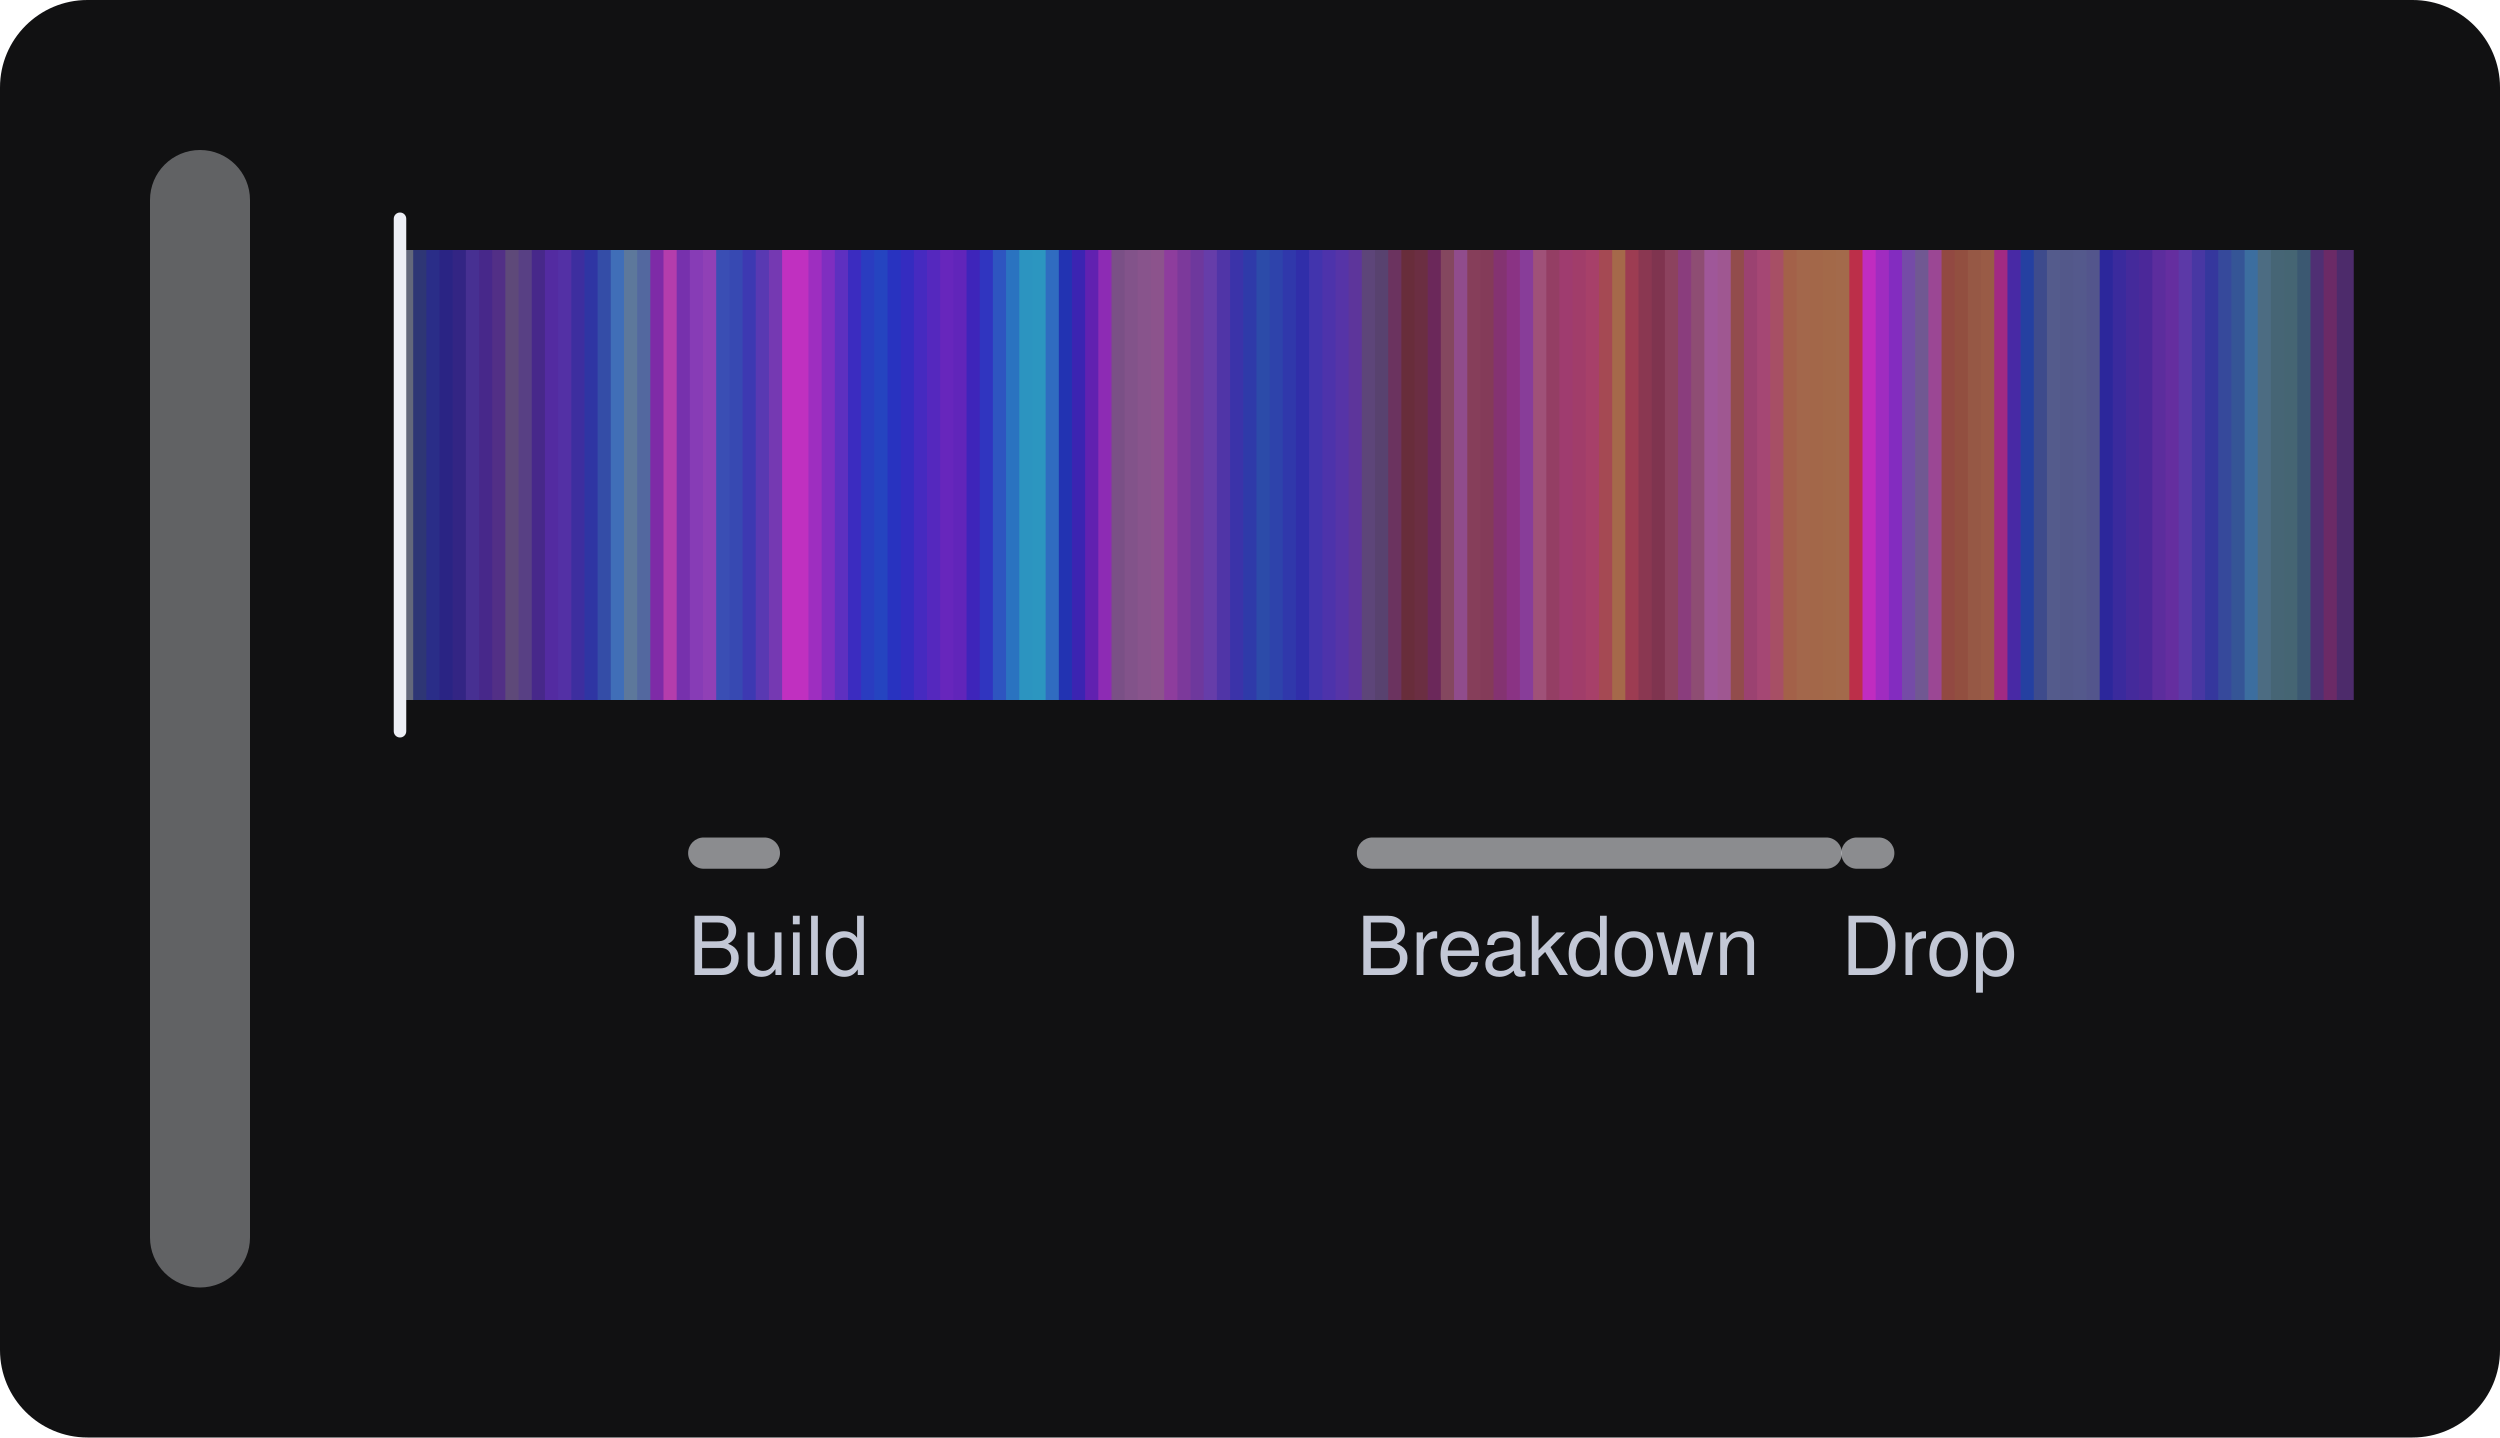
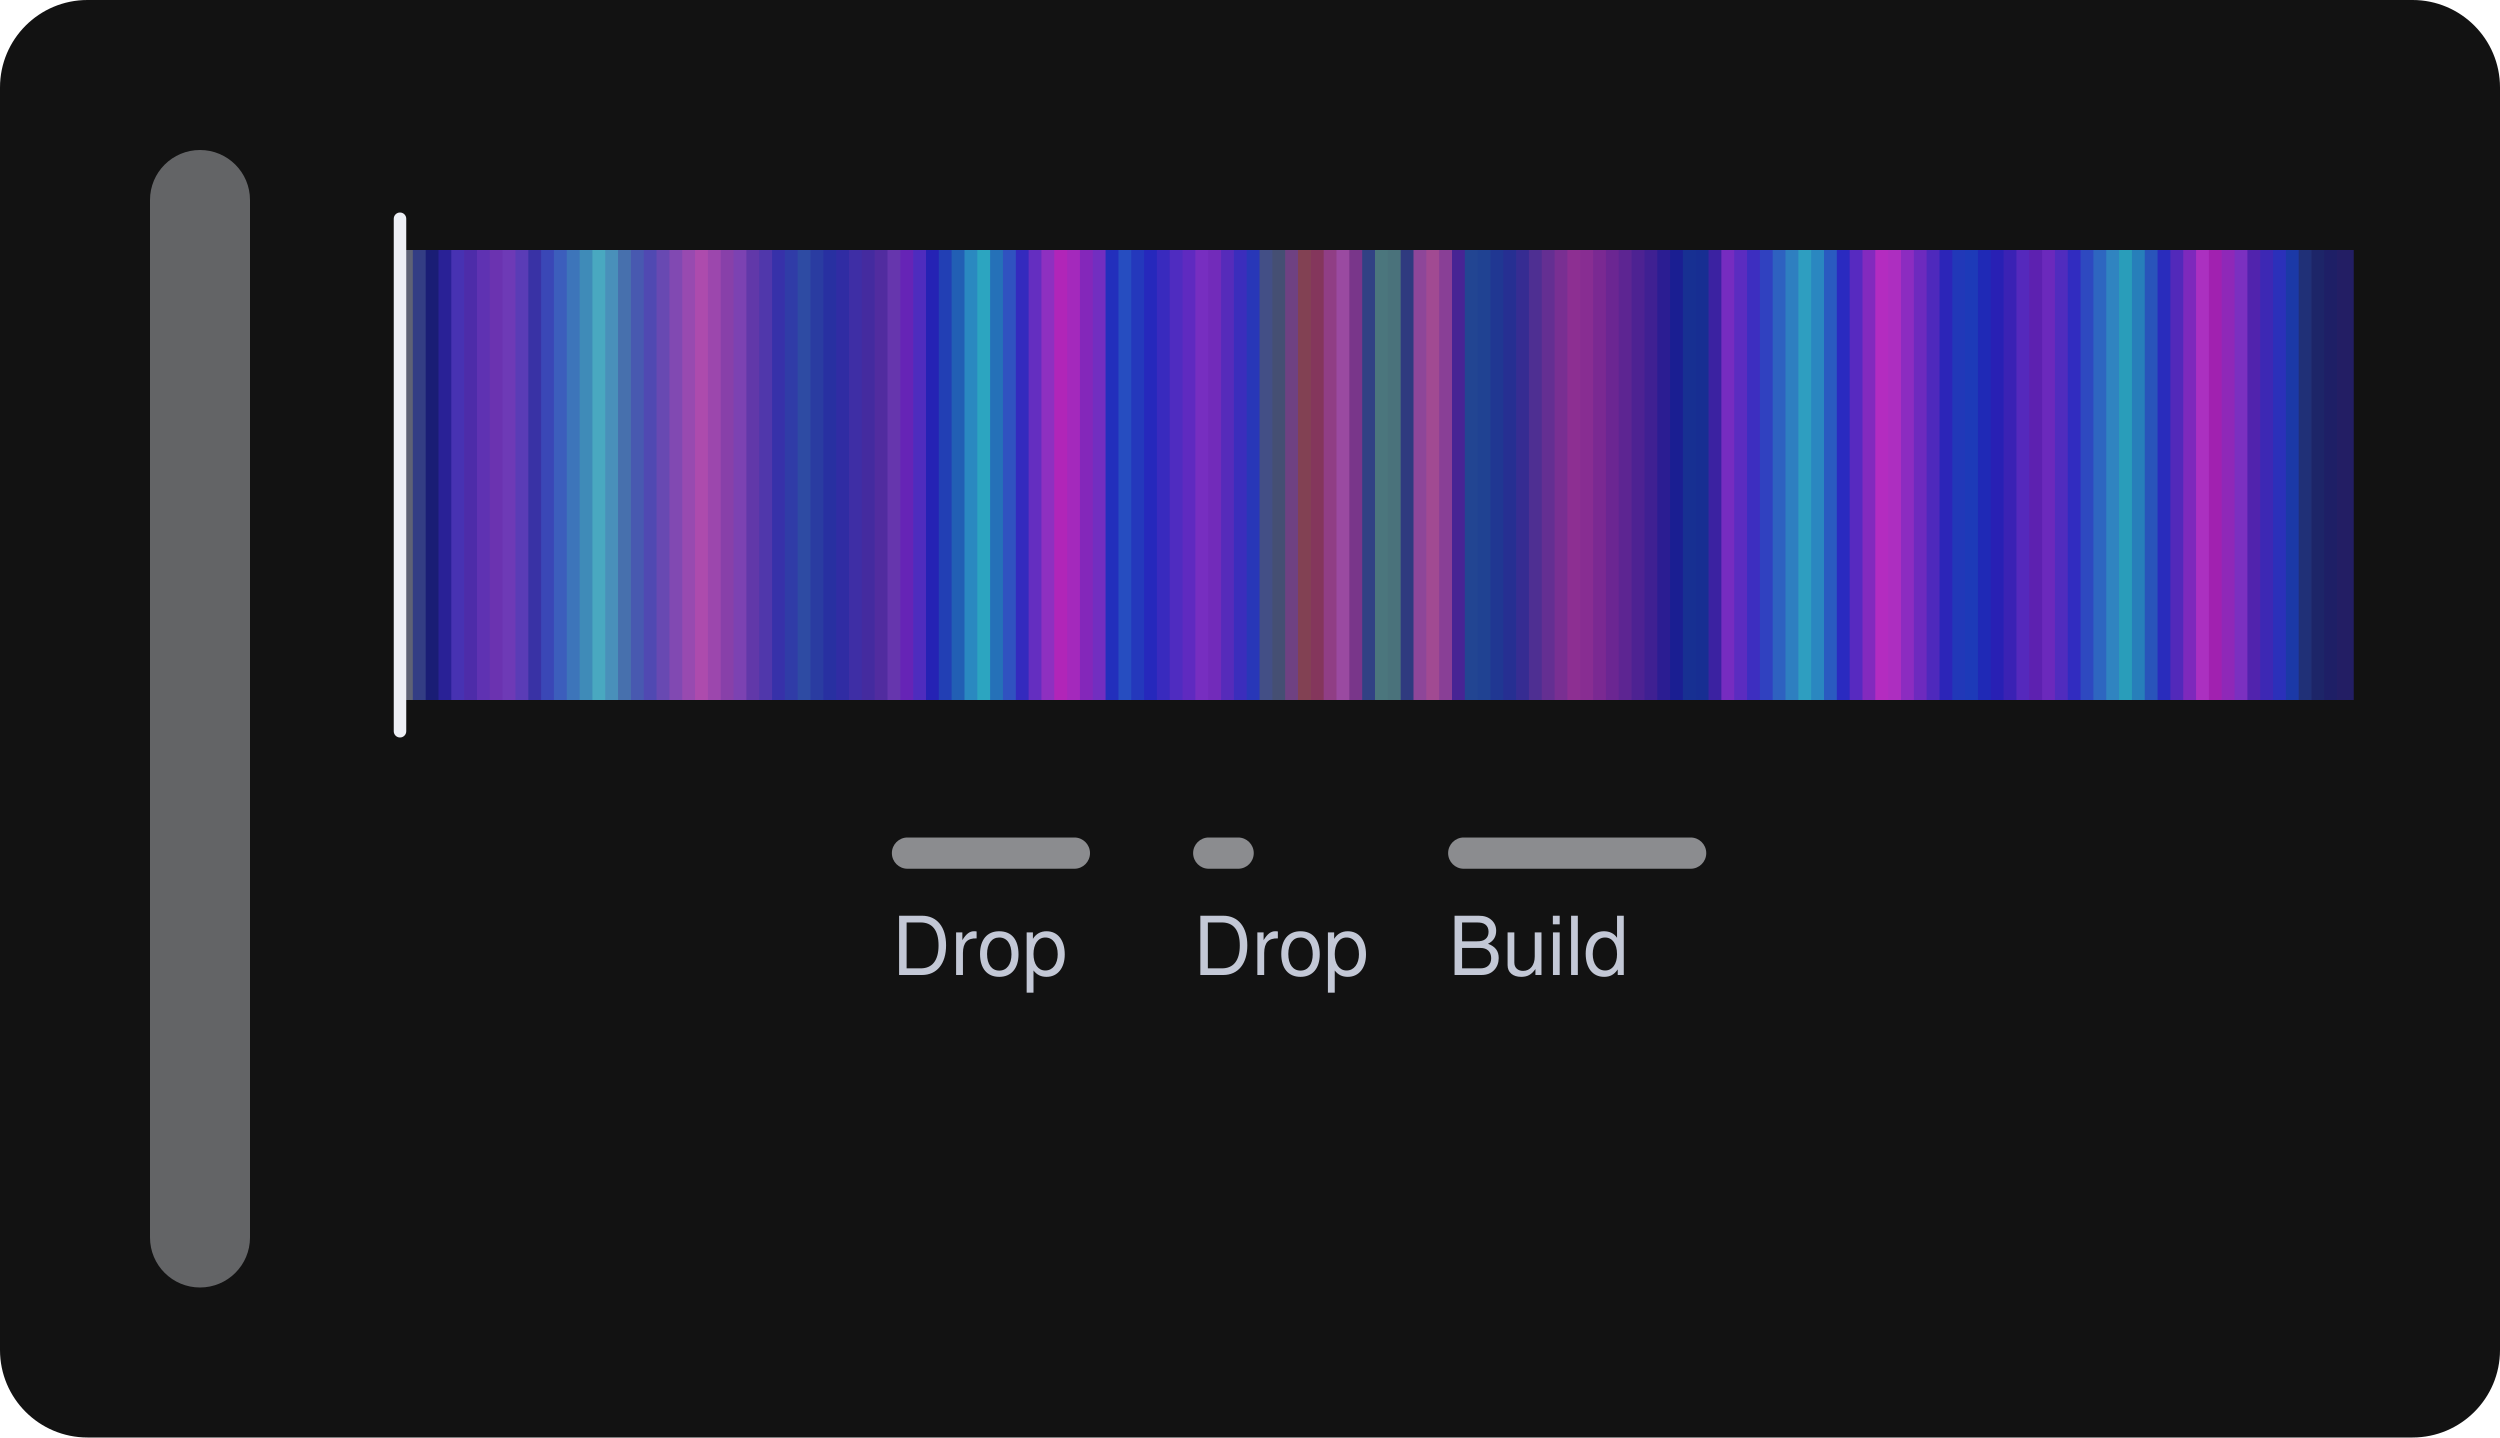
<svg xmlns="http://www.w3.org/2000/svg" width="400" height="230" viewBox="0 0 400 230">
-   <style>@keyframes tube{0.00%{fill:#616264}0.67%{fill:#535c8a}1.34%{fill:#1b206f}2.02%{fill:#232282}2.69%{fill:#2c2382}3.36%{fill:#443092}4.03%{fill:#472b8e}4.70%{fill:#4d298a}5.38%{fill:#584177}6.05%{fill:#624b7d}6.72%{fill:#482788}7.39%{fill:#4a2a90}8.06%{fill:#5f30ab}8.74%{fill:#452c9f}9.41%{fill:#342ea3}10.08%{fill:#3140a3}10.75%{fill:#3356a9}11.42%{fill:#57759f}12.10%{fill:#5a7696}12.77%{fill:#4e37a7}13.44%{fill:#a532b4}14.11%{fill:#7e34a9}14.78%{fill:#6b38b4}15.46%{fill:#9a3eb6}16.13%{fill:#513bb4}16.80%{fill:#3851b4}17.47%{fill:#373fb2}18.15%{fill:#4b39b2}18.82%{fill:#6739b2}19.49%{fill:#8638b4}20.16%{fill:#c02ec0}20.83%{fill:#af2ec0}21.51%{fill:#902ec0}22.18%{fill:#6d2ec0}22.85%{fill:#4e2ec0}23.52%{fill:#2e2ec0}24.19%{fill:#2648c0}24.87%{fill:#283dc0}25.54%{fill:#2a2dc0}26.21%{fill:#3d2cc0}26.88%{fill:#4d28be}27.55%{fill:#5f28be}28.23%{fill:#6d23b8}28.90%{fill:#5328be}29.57%{fill:#3127ba}30.24%{fill:#3046c0}30.91%{fill:#2c63c0}31.59%{fill:#2e86c0}32.26%{fill:#2ea5c0}32.93%{fill:#2e81c0}33.60%{fill:#2951bc}34.27%{fill:#2624b4}34.95%{fill:#5124b4}35.62%{fill:#7822b2}36.29%{fill:#85449b}36.96%{fill:#80538a}37.63%{fill:#85548c}38.31%{fill:#8a548c}38.98%{fill:#9f47a5}39.65%{fill:#863c9d}40.32%{fill:#7a3ca1}40.99%{fill:#6c3ca3}41.67%{fill:#5d3cab}42.34%{fill:#4938ad}43.01%{fill:#3131a9}43.68%{fill:#2e42a9}44.35%{fill:#2e49ab}45.03%{fill:#2e3ca9}45.70%{fill:#2d2fa7}46.37%{fill:#3a32ab}47.04%{fill:#4531a9}47.72%{fill:#5233a9}48.39%{fill:#5c36a3}49.06%{fill:#5d3592}49.73%{fill:#594471}50.40%{fill:#603a71}51.08%{fill:#6b3344}51.75%{fill:#6b2e43}52.42%{fill:#6b2e41}53.09%{fill:#71336b}53.76%{fill:#8e4180}54.44%{fill:#8c4c69}55.11%{fill:#823a57}55.78%{fill:#863b5b}56.45%{fill:#823078}57.12%{fill:#813b94}57.80%{fill:#9b4a99}58.47%{fill:#994952}59.14%{fill:#963c68}59.81%{fill:#9f3b6b}60.48%{fill:#a33c67}61.16%{fill:#a53f66}61.83%{fill:#a7684b}62.50%{fill:#a55f45}63.17%{fill:#8e3652}63.84%{fill:#84354f}64.52%{fill:#843a54}65.19%{fill:#8a3d63}65.86%{fill:#883c7c}66.53%{fill:#9b5484}67.20%{fill:#9f5aa1}67.88%{fill:#965064}68.55%{fill:#88394d}69.22%{fill:#a34875}69.89%{fill:#a74672}70.56%{fill:#a9624c}71.24%{fill:#a36349}71.91%{fill:#a1664a}72.58%{fill:#a16647}73.25%{fill:#a56b4c}73.92%{fill:#a5674a}74.60%{fill:#c02a91}75.27%{fill:#b12ac0}75.94%{fill:#912ac0}76.61%{fill:#752ec0}77.28%{fill:#715892}77.96%{fill:#7a4f99}78.63%{fill:#9b476a}79.30%{fill:#924f40}79.97%{fill:#995846}80.65%{fill:#9b5c47}81.32%{fill:#a5304b}81.99%{fill:#892da7}82.66%{fill:#2742a3}83.33%{fill:#273ba1}84.01%{fill:#545c8c}84.68%{fill:#53598a}85.35%{fill:#53578a}86.02%{fill:#53568a}86.69%{fill:#40409f}87.37%{fill:#3c30a5}88.04%{fill:#402b9f}88.71%{fill:#4c2c9d}89.38%{fill:#572f9d}90.05%{fill:#602f99}90.73%{fill:#582e99}91.40%{fill:#5238a5}92.07%{fill:#3c359d}92.74%{fill:#37419d}93.41%{fill:#2e4790}94.09%{fill:#325a92}94.76%{fill:#3c739b}95.43%{fill:#496779}96.10%{fill:#456473}96.77%{fill:#446471}97.45%{fill:#2d3171}98.12%{fill:#6b2b6f}98.79%{fill:#6b2b67}99.46%{fill:#2e2b68}}@keyframes wall{0.00%{fill:#111112}0.67%{fill:#111218}1.34%{fill:#090a13}2.02%{fill:#0b0b16}2.69%{fill:#0c0b16}3.36%{fill:#100d19}4.03%{fill:#100c18}4.70%{fill:#100c18}5.38%{fill:#110e15}6.05%{fill:#120f16}6.72%{fill:#0f0c17}7.39%{fill:#100c19}8.06%{fill:#140e1d}8.74%{fill:#100d1b}9.41%{fill:#0e0e1b}10.08%{fill:#0e101b}10.75%{fill:#0f131c}11.42%{fill:#12161b}12.10%{fill:#12161a}12.77%{fill:#120f1c}13.44%{fill:#1c0f1e}14.11%{fill:#170f1c}14.78%{fill:#16101e}15.46%{fill:#1b101e}16.13%{fill:#13101e}16.80%{fill:#10121e}17.47%{fill:#0f101e}18.15%{fill:#12101e}18.82%{fill:#15101e}19.49%{fill:#19101e}20.16%{fill:#200f20}20.83%{fill:#1e0f20}21.51%{fill:#1a0f20}22.18%{fill:#160f20}22.85%{fill:#130f20}23.52%{fill:#0f0f20}24.19%{fill:#0e1220}24.87%{fill:#0e1120}25.54%{fill:#0f0f20}26.21%{fill:#110f20}26.88%{fill:#130e20}27.55%{fill:#150e20}28.23%{fill:#160d1f}28.90%{fill:#130e20}29.57%{fill:#0f0e1f}30.24%{fill:#0f1220}30.91%{fill:#0f1520}31.59%{fill:#0f1920}32.26%{fill:#0f1d20}32.93%{fill:#0f1920}33.60%{fill:#0e131f}34.27%{fill:#0e0d1e}34.95%{fill:#130d1e}35.62%{fill:#170d1e}36.29%{fill:#18101a}36.96%{fill:#161118}37.63%{fill:#171118}38.31%{fill:#181118}38.98%{fill:#1b111c}39.65%{fill:#180f1a}40.32%{fill:#170f1b}40.99%{fill:#150f1b}41.67%{fill:#14101d}42.34%{fill:#110f1d}43.01%{fill:#0e0e1c}43.68%{fill:#0e101c}44.35%{fill:#0e111d}45.03%{fill:#0e101c}45.70%{fill:#0e0e1c}46.37%{fill:#0f0e1d}47.04%{fill:#110e1c}47.72%{fill:#120f1c}48.39%{fill:#130f1b}49.06%{fill:#130e19}49.73%{fill:#110e14}50.40%{fill:#120d14}51.08%{fill:#130c0e}51.75%{fill:#130b0e}52.42%{fill:#130b0d}53.09%{fill:#140c13}53.76%{fill:#180f16}54.44%{fill:#181014}55.11%{fill:#160e11}55.78%{fill:#170e12}56.45%{fill:#160c15}57.12%{fill:#170f19}57.80%{fill:#1a111a}58.47%{fill:#1a1012}59.14%{fill:#1a0f14}59.81%{fill:#1b0f15}60.48%{fill:#1b0f14}61.16%{fill:#1c1014}61.83%{fill:#1c1511}62.50%{fill:#1c1411}63.17%{fill:#180e11}63.84%{fill:#170d10}64.52%{fill:#170e11}65.19%{fill:#180e13}65.86%{fill:#170e16}66.53%{fill:#1a1217}67.20%{fill:#1b131b}67.88%{fill:#1a1113}68.55%{fill:#170e10}69.22%{fill:#1b1116}69.89%{fill:#1c1116}70.56%{fill:#1c1412}71.24%{fill:#1b1411}71.91%{fill:#1b1411}72.58%{fill:#1b1411}73.25%{fill:#1c1511}73.92%{fill:#1c1511}74.60%{fill:#200f1b}75.27%{fill:#1e0f20}75.94%{fill:#1b0f20}76.61%{fill:#170f20}77.28%{fill:#151219}77.96%{fill:#16111a}78.63%{fill:#1a1014}79.30%{fill:#19110f}79.97%{fill:#1a1210}80.65%{fill:#1a1310}81.32%{fill:#1c0e11}81.99%{fill:#190e1c}82.66%{fill:#0d101b}83.33%{fill:#0d0f1b}84.01%{fill:#111218}84.68%{fill:#111218}85.35%{fill:#111118}86.02%{fill:#111118}86.69%{fill:#10101b}87.37%{fill:#0f0e1c}88.04%{fill:#100d1b}88.71%{fill:#110d1a}89.38%{fill:#120e1a}90.05%{fill:#130d1a}90.73%{fill:#120d1a}91.40%{fill:#120f1c}92.07%{fill:#0f0e1a}92.74%{fill:#0e101a}93.41%{fill:#0d1019}94.09%{fill:#0d1219}94.76%{fill:#0f161a}95.43%{fill:#0f1315}96.10%{fill:#0e1214}96.77%{fill:#0e1214}97.45%{fill:#0b0c14}98.12%{fill:#130b13}98.79%{fill:#130b12}99.46%{fill:#0b0b12}}@keyframes head{from{transform:translateX(0)}to{transform:translateX(312px)}}.t{animation:tube 40.0s linear infinite}.w{animation:wall 40.0s linear infinite}.h{animation:head 40.0s linear infinite}text{font:500 13px -apple-system,BlinkMacSystemFont,'Segoe UI',Helvetica,Arial,sans-serif;fill:#c3c8d6}@media (prefers-reduced-motion:reduce){.t,.w,.h{animation:none}.t{fill:#843b59}.w{fill:#170e11}.h{transform:translateX(173.0px)}}</style>
-   <rect class="w" width="400" height="230" rx="14" fill="#111112" />
-   <rect class="t" x="24" y="24" width="16" height="182" rx="8.0" fill="#616264" />
+   <style>@keyframes tube{0.00%{fill:#636466}0.66%{fill:#4a527b}1.31%{fill:#1d2484}1.97%{fill:#1d1b7b}2.62%{fill:#33259f}3.28%{fill:#4c30b2}3.93%{fill:#5e37b8}4.59%{fill:#5c2ba5}5.24%{fill:#7738b6}5.90%{fill:#653cb6}6.55%{fill:#4c38b0}7.21%{fill:#3233a5}7.86%{fill:#3c53ba}8.52%{fill:#4170c0}9.17%{fill:#3a7bb4}9.83%{fill:#469cbe}10.48%{fill:#469ebc}11.14%{fill:#4178ab}11.80%{fill:#4562a9}12.45%{fill:#484db0}13.11%{fill:#5c49b2}13.76%{fill:#7449b2}14.42%{fill:#8745ab}15.07%{fill:#a44bb0}15.73%{fill:#a348ab}16.38%{fill:#9545ad}17.04%{fill:#8443b0}17.69%{fill:#7341b0}18.35%{fill:#5838a9}19.00%{fill:#4232a7}19.66%{fill:#3236ab}20.31%{fill:#2e44a5}20.97%{fill:#2c44a3}21.63%{fill:#28349f}22.28%{fill:#282a9f}22.94%{fill:#3a2fa9}23.59%{fill:#3e2b9f}24.25%{fill:#4a2b9f}24.90%{fill:#562c9f}25.56%{fill:#722ec0}26.21%{fill:#5522b4}26.87%{fill:#3b27ba}27.52%{fill:#2733ba}28.18%{fill:#234fb6}28.83%{fill:#2773ba}29.49%{fill:#2794bc}30.14%{fill:#2c8fc0}30.80%{fill:#2c63c0}31.45%{fill:#2c39c0}32.11%{fill:#4e2ec0}32.77%{fill:#772ec0}33.42%{fill:#a32ec0}34.08%{fill:#ac24b6}34.73%{fill:#9127b8}35.39%{fill:#7d30c0}36.04%{fill:#692ec0}36.70%{fill:#254bc0}37.35%{fill:#2443be}38.01%{fill:#2630bc}38.66%{fill:#3028c0}39.32%{fill:#432abe}39.97%{fill:#582ec0}40.63%{fill:#6126c0}41.28%{fill:#772ec0}41.94%{fill:#642bba}42.60%{fill:#4125b2}43.25%{fill:#2d2dbc}43.91%{fill:#30409f}44.56%{fill:#465075}45.22%{fill:#4e407f}45.87%{fill:#753768}46.53%{fill:#863f3e}47.18%{fill:#883881}47.84%{fill:#a14c94}48.49%{fill:#944299}49.15%{fill:#4c3186}49.80%{fill:#3a6a8e}50.46%{fill:#4b727d}51.11%{fill:#42697f}51.77%{fill:#513384}52.42%{fill:#a34d93}53.08%{fill:#91469f}53.74%{fill:#833992}54.39%{fill:#223492}55.05%{fill:#224792}55.70%{fill:#203d92}56.36%{fill:#203192}57.01%{fill:#292992}57.67%{fill:#422d92}58.32%{fill:#582f92}58.98%{fill:#6e2f92}59.63%{fill:#832f92}60.29%{fill:#8f2f92}60.94%{fill:#812a92}61.60%{fill:#722792}62.25%{fill:#652592}62.91%{fill:#552392}63.56%{fill:#472292}64.22%{fill:#341f92}64.88%{fill:#201c92}65.53%{fill:#192792}66.19%{fill:#163392}66.84%{fill:#172892}67.50%{fill:#7227bc}68.15%{fill:#6d2ec0}68.81%{fill:#4c2cc0}69.46%{fill:#3032c0}70.12%{fill:#3052c0}70.77%{fill:#2e70c0}71.43%{fill:#2e90c0}72.08%{fill:#2a9cbe}72.74%{fill:#2a6ec0}73.39%{fill:#2a43c0}74.05%{fill:#412ac0}74.71%{fill:#6e2ac0}75.36%{fill:#9928be}76.02%{fill:#bb2cc0}76.67%{fill:#9c2ec0}77.33%{fill:#7e2cc0}77.98%{fill:#5e2abe}78.64%{fill:#3d27ba}79.29%{fill:#282fbe}79.95%{fill:#1b41b4}80.60%{fill:#1f34b8}81.26%{fill:#2323ba}81.91%{fill:#3220b4}82.57%{fill:#4b29ba}83.22%{fill:#5724b6}83.88%{fill:#6a27b8}84.53%{fill:#5f2cbe}85.19%{fill:#422ec0}85.85%{fill:#2c36c0}86.50%{fill:#2e58c0}87.16%{fill:#3076c0}87.81%{fill:#2c92be}88.47%{fill:#2993ba}89.12%{fill:#2769ba}89.78%{fill:#2c44be}90.43%{fill:#3d29bc}91.09%{fill:#6529ba}91.74%{fill:#962cc0}92.40%{fill:#b626b6}93.05%{fill:#9321b0}93.71%{fill:#8930c0}94.36%{fill:#6b2dbc}95.02%{fill:#4926b4}95.67%{fill:#2f28b6}96.33%{fill:#1d30a9}96.99%{fill:#253d8e}97.64%{fill:#1d2968}98.30%{fill:#1e2366}98.95%{fill:#1f1e64}99.61%{fill:#261e68}}@keyframes wall{0.00%{fill:#121212}0.66%{fill:#0f1015}1.31%{fill:#0a0b17}1.97%{fill:#0a0a15}2.62%{fill:#0e0c1b}3.28%{fill:#120f1e}3.93%{fill:#14101f}4.59%{fill:#130d1c}5.24%{fill:#17101e}5.90%{fill:#15101e}6.55%{fill:#120f1d}7.21%{fill:#0e0e1c}7.86%{fill:#10131f}8.52%{fill:#111720}9.17%{fill:#10171e}9.83%{fill:#121c20}10.48%{fill:#121c1f}11.14%{fill:#10171d}11.80%{fill:#11141c}12.45%{fill:#11121d}13.11%{fill:#14111e}13.76%{fill:#17111e}14.42%{fill:#19111d}15.07%{fill:#1c121d}15.73%{fill:#1c111d}16.38%{fill:#1a111d}17.04%{fill:#18111d}17.69%{fill:#16101d}18.35%{fill:#130f1c}19.00%{fill:#100e1c}19.66%{fill:#0e0f1d}20.31%{fill:#0e101c}20.97%{fill:#0d101b}21.63%{fill:#0d0e1b}22.28%{fill:#0d0d1b}22.94%{fill:#0f0e1c}23.59%{fill:#0f0d1b}24.25%{fill:#110d1b}24.90%{fill:#120d1b}25.56%{fill:#170f20}26.21%{fill:#130d1e}26.87%{fill:#100e1f}27.52%{fill:#0e0f1f}28.18%{fill:#0d121e}28.83%{fill:#0e171f}29.49%{fill:#0e1b1f}30.14%{fill:#0f1a20}30.80%{fill:#0f1520}31.45%{fill:#0f1020}32.11%{fill:#130f20}32.77%{fill:#180f20}33.42%{fill:#1d0f20}34.08%{fill:#1d0d1e}34.73%{fill:#1a0e1f}35.39%{fill:#180f20}36.04%{fill:#160f20}36.70%{fill:#0e1220}37.35%{fill:#0e1120}38.01%{fill:#0e0f1f}38.66%{fill:#0f0e20}39.32%{fill:#110e20}39.97%{fill:#140f20}40.63%{fill:#150e20}41.28%{fill:#180f20}41.94%{fill:#150e1f}42.60%{fill:#110d1e}43.25%{fill:#0f0f1f}43.91%{fill:#0e101b}44.56%{fill:#0f1014}45.22%{fill:#100e16}45.87%{fill:#140d13}46.53%{fill:#170e0e}47.18%{fill:#170e16}47.84%{fill:#1b111a}48.49%{fill:#19101a}49.15%{fill:#100d17}49.80%{fill:#0e1418}50.46%{fill:#0f1416}51.11%{fill:#0f1316}51.77%{fill:#100d17}52.42%{fill:#1b111a}53.08%{fill:#19101b}53.74%{fill:#170e19}54.39%{fill:#0b0e19}55.05%{fill:#0b1019}55.70%{fill:#0b0f19}56.36%{fill:#0b0d19}57.01%{fill:#0c0c19}57.67%{fill:#0f0d19}58.32%{fill:#120d19}58.98%{fill:#150d19}59.63%{fill:#170d19}60.29%{fill:#180d19}60.94%{fill:#170c19}61.60%{fill:#150c19}62.25%{fill:#130c19}62.91%{fill:#120c19}63.56%{fill:#100b19}64.22%{fill:#0e0b19}64.88%{fill:#0b0b19}65.53%{fill:#0a0c19}66.19%{fill:#0a0e19}66.84%{fill:#0a0c19}67.50%{fill:#170e1f}68.15%{fill:#160f20}68.81%{fill:#130f20}69.46%{fill:#0f1020}70.12%{fill:#0f1320}70.77%{fill:#0f1720}71.43%{fill:#0f1a20}72.08%{fill:#0e1c20}72.74%{fill:#0f1620}73.39%{fill:#0f1220}74.05%{fill:#110f20}74.71%{fill:#160f20}75.36%{fill:#1b0e20}76.02%{fill:#200f20}76.67%{fill:#1c0f20}77.33%{fill:#180f20}77.98%{fill:#150e20}78.64%{fill:#110e1f}79.29%{fill:#0e0f20}79.95%{fill:#0c111e}80.60%{fill:#0d0f1f}81.26%{fill:#0d0d1f}81.91%{fill:#0f0d1e}82.57%{fill:#120e1f}83.22%{fill:#130d1e}83.88%{fill:#160e1f}84.53%{fill:#150f20}85.19%{fill:#110f20}85.85%{fill:#0f1020}86.50%{fill:#0f1420}87.16%{fill:#0f1720}87.81%{fill:#0f1b20}88.47%{fill:#0e1b1f}89.12%{fill:#0e161f}89.78%{fill:#0f1220}90.43%{fill:#110e1f}91.09%{fill:#150e1f}91.74%{fill:#1b0f20}92.40%{fill:#1e0e1e}93.05%{fill:#1a0d1d}93.71%{fill:#1a0f20}94.36%{fill:#160f1f}95.02%{fill:#120d1e}95.67%{fill:#0f0e1e}96.33%{fill:#0c0e1c}96.99%{fill:#0c0f18}97.64%{fill:#090a12}98.30%{fill:#090a12}98.95%{fill:#090912}99.61%{fill:#0a0912}}@keyframes head{from{transform:translateX(0)}to{transform:translateX(312px)}}.t{animation:tube 40.0s linear infinite}.w{animation:wall 40.0s linear infinite}.h{animation:head 40.0s linear infinite}text{font:500 13px -apple-system,BlinkMacSystemFont,'Segoe UI',Helvetica,Arial,sans-serif;fill:#c3c8d6}@media (prefers-reduced-motion:reduce){.t,.w,.h{animation:none}.t{fill:#4c3186}.w{fill:#100d17}.h{transform:translateX(153.3px)}}</style>
+   <rect class="w" width="400" height="230" rx="14" fill="#121212" />
+   <rect class="t" x="24" y="24" width="16" height="182" rx="8.0" fill="#636466" />
  <g>
-     <rect x="64.00" y="40" width="2.71" height="72" fill="#63687b" />
-     <rect x="66.11" y="40" width="2.71" height="72" fill="#2e3675" />
-     <rect x="68.22" y="40" width="2.71" height="72" fill="#2a2d88" />
-     <rect x="70.32" y="40" width="2.71" height="72" fill="#2a2484" />
-     <rect x="72.43" y="40" width="2.71" height="72" fill="#332584" />
-     <rect x="74.54" y="40" width="2.71" height="72" fill="#473092" />
-     <rect x="76.65" y="40" width="2.71" height="72" fill="#47288a" />
-     <rect x="78.76" y="40" width="2.71" height="72" fill="#522f86" />
-     <rect x="80.86" y="40" width="2.71" height="72" fill="#5e4979" />
-     <rect x="82.97" y="40" width="2.71" height="72" fill="#584084" />
-     <rect x="85.08" y="40" width="2.71" height="72" fill="#47288a" />
-     <rect x="87.19" y="40" width="2.71" height="72" fill="#532ba1" />
-     <rect x="89.30" y="40" width="2.71" height="72" fill="#5330a5" />
-     <rect x="91.41" y="40" width="2.71" height="72" fill="#3d2e9f" />
-     <rect x="93.51" y="40" width="2.71" height="72" fill="#2f35a3" />
-     <rect x="95.62" y="40" width="2.71" height="72" fill="#344da7" />
-     <rect x="97.73" y="40" width="2.71" height="72" fill="#406eb8" />
-     <rect x="99.84" y="40" width="2.71" height="72" fill="#5d789b" />
-     <rect x="101.95" y="40" width="2.71" height="72" fill="#53689f" />
-     <rect x="104.05" y="40" width="2.71" height="72" fill="#7e2ba7" />
-     <rect x="106.16" y="40" width="2.71" height="72" fill="#b43dac" />
-     <rect x="108.27" y="40" width="2.71" height="72" fill="#7731ad" />
-     <rect x="110.38" y="40" width="2.71" height="72" fill="#873cb6" />
-     <rect x="112.49" y="40" width="2.71" height="72" fill="#9040b6" />
-     <rect x="114.59" y="40" width="2.71" height="72" fill="#3a4eb4" />
-     <rect x="116.70" y="40" width="2.71" height="72" fill="#3749b2" />
-     <rect x="118.81" y="40" width="2.71" height="72" fill="#3d39b2" />
-     <rect x="120.92" y="40" width="2.71" height="72" fill="#5939b2" />
-     <rect x="123.03" y="40" width="2.71" height="72" fill="#7539b2" />
-     <rect x="125.14" y="40" width="2.71" height="72" fill="#c030c0" />
-     <rect x="127.24" y="40" width="2.71" height="72" fill="#c030c0" />
-     <rect x="129.35" y="40" width="2.71" height="72" fill="#9e2ec0" />
-     <rect x="131.46" y="40" width="2.71" height="72" fill="#7f2ec0" />
-     <rect x="133.57" y="40" width="2.71" height="72" fill="#5e30c0" />
-     <rect x="135.68" y="40" width="2.71" height="72" fill="#3b2cc0" />
-     <rect x="137.78" y="40" width="2.71" height="72" fill="#2a3cc0" />
-     <rect x="139.89" y="40" width="2.71" height="72" fill="#2544c0" />
-     <rect x="142.00" y="40" width="2.71" height="72" fill="#2833c0" />
-     <rect x="144.11" y="40" width="2.71" height="72" fill="#342cc0" />
-     <rect x="146.22" y="40" width="2.71" height="72" fill="#462ac0" />
-     <rect x="148.32" y="40" width="2.71" height="72" fill="#5528be" />
-     <rect x="150.43" y="40" width="2.71" height="72" fill="#6726bc" />
-     <rect x="152.54" y="40" width="2.71" height="72" fill="#6125ba" />
-     <rect x="154.65" y="40" width="2.71" height="72" fill="#3e25ba" />
-     <rect x="156.76" y="40" width="2.71" height="72" fill="#3035c0" />
-     <rect x="158.86" y="40" width="2.71" height="72" fill="#2e55c0" />
-     <rect x="160.97" y="40" width="2.71" height="72" fill="#2a73c0" />
-     <rect x="163.08" y="40" width="2.71" height="72" fill="#2c94c0" />
-     <rect x="165.19" y="40" width="2.71" height="72" fill="#2c96c0" />
-     <rect x="167.30" y="40" width="2.71" height="72" fill="#306cc0" />
-     <rect x="169.41" y="40" width="2.71" height="72" fill="#2233b2" />
-     <rect x="171.51" y="40" width="2.71" height="72" fill="#3b24b2" />
-     <rect x="173.62" y="40" width="2.71" height="72" fill="#6121b0" />
-     <rect x="175.73" y="40" width="2.71" height="72" fill="#8d2bb4" />
-     <rect x="177.84" y="40" width="2.71" height="72" fill="#7a5086" />
-     <rect x="179.95" y="40" width="2.71" height="72" fill="#82538a" />
-     <rect x="182.05" y="40" width="2.71" height="72" fill="#88548c" />
-     <rect x="184.16" y="40" width="2.71" height="72" fill="#8c538c" />
-     <rect x="186.27" y="40" width="2.71" height="72" fill="#8e3d9d" />
-     <rect x="188.38" y="40" width="2.71" height="72" fill="#7c399b" />
-     <rect x="190.49" y="40" width="2.71" height="72" fill="#6e389d" />
-     <rect x="192.59" y="40" width="2.71" height="72" fill="#663da9" />
-     <rect x="194.70" y="40" width="2.71" height="72" fill="#5035a7" />
-     <rect x="196.81" y="40" width="2.71" height="72" fill="#3b33a9" />
-     <rect x="198.92" y="40" width="2.71" height="72" fill="#2f3aa9" />
-     <rect x="201.03" y="40" width="2.71" height="72" fill="#2c4ba9" />
-     <rect x="203.14" y="40" width="2.71" height="72" fill="#2e43ab" />
-     <rect x="205.24" y="40" width="2.71" height="72" fill="#3038ab" />
-     <rect x="207.35" y="40" width="2.71" height="72" fill="#302ea9" />
-     <rect x="209.46" y="40" width="2.71" height="72" fill="#4234ad" />
-     <rect x="211.57" y="40" width="2.71" height="72" fill="#4d33ab" />
-     <rect x="213.68" y="40" width="2.71" height="72" fill="#5634a7" />
-     <rect x="215.78" y="40" width="2.71" height="72" fill="#5d359b" />
-     <rect x="217.89" y="40" width="2.71" height="72" fill="#5d4579" />
-     <rect x="220.00" y="40" width="2.71" height="72" fill="#58426f" />
-     <rect x="222.11" y="40" width="2.71" height="72" fill="#6b335f" />
-     <rect x="224.22" y="40" width="2.71" height="72" fill="#682d3b" />
-     <rect x="226.32" y="40" width="2.71" height="72" fill="#6b2e42" />
-     <rect x="228.43" y="40" width="2.71" height="72" fill="#6b285a" />
-     <rect x="230.54" y="40" width="2.71" height="72" fill="#84475f" />
-     <rect x="232.65" y="40" width="2.71" height="72" fill="#904c8c" />
-     <rect x="234.76" y="40" width="2.71" height="72" fill="#863e5a" />
-     <rect x="236.86" y="40" width="2.71" height="72" fill="#843b59" />
-     <rect x="238.97" y="40" width="2.71" height="72" fill="#843371" />
-     <rect x="241.08" y="40" width="2.71" height="72" fill="#8a3384" />
-     <rect x="243.19" y="40" width="2.71" height="72" fill="#883d99" />
-     <rect x="245.30" y="40" width="2.71" height="72" fill="#9f5178" />
-     <rect x="247.41" y="40" width="2.71" height="72" fill="#943e64" />
-     <rect x="249.51" y="40" width="2.71" height="72" fill="#9f3c6f" />
-     <rect x="251.62" y="40" width="2.71" height="72" fill="#a13d6a" />
-     <rect x="253.73" y="40" width="2.71" height="72" fill="#a74069" />
-     <rect x="255.84" y="40" width="2.71" height="72" fill="#a54953" />
-     <rect x="257.95" y="40" width="2.71" height="72" fill="#a5694a" />
-     <rect x="260.05" y="40" width="2.71" height="72" fill="#9d3c52" />
-     <rect x="262.16" y="40" width="2.71" height="72" fill="#8a3751" />
-     <rect x="264.27" y="40" width="2.71" height="72" fill="#7f344f" />
-     <rect x="266.38" y="40" width="2.71" height="72" fill="#8c425e" />
-     <rect x="268.49" y="40" width="2.71" height="72" fill="#8a3d7d" />
-     <rect x="270.59" y="40" width="2.71" height="72" fill="#8e4d73" />
-     <rect x="272.70" y="40" width="2.71" height="72" fill="#9f5799" />
-     <rect x="274.81" y="40" width="2.71" height="72" fill="#9f5791" />
-     <rect x="276.92" y="40" width="2.71" height="72" fill="#924c4c" />
-     <rect x="279.03" y="40" width="2.71" height="72" fill="#9b4271" />
-     <rect x="281.14" y="40" width="2.71" height="72" fill="#a54774" />
-     <rect x="283.24" y="40" width="2.71" height="72" fill="#a74f65" />
-     <rect x="285.35" y="40" width="2.71" height="72" fill="#a36149" />
-     <rect x="287.46" y="40" width="2.71" height="72" fill="#a3674b" />
-     <rect x="289.57" y="40" width="2.71" height="72" fill="#a36749" />
-     <rect x="291.68" y="40" width="2.71" height="72" fill="#a36949" />
-     <rect x="293.78" y="40" width="2.71" height="72" fill="#a36a4b" />
-     <rect x="295.89" y="40" width="2.71" height="72" fill="#bc2f49" />
-     <rect x="298.00" y="40" width="2.71" height="72" fill="#c02cc0" />
-     <rect x="300.11" y="40" width="2.71" height="72" fill="#a02cc0" />
-     <rect x="302.22" y="40" width="2.71" height="72" fill="#832cc0" />
-     <rect x="304.32" y="40" width="2.71" height="72" fill="#754ba7" />
-     <rect x="306.43" y="40" width="2.71" height="72" fill="#705892" />
-     <rect x="308.54" y="40" width="2.71" height="72" fill="#9b4794" />
-     <rect x="310.65" y="40" width="2.71" height="72" fill="#924942" />
-     <rect x="312.76" y="40" width="2.71" height="72" fill="#924f40" />
-     <rect x="314.86" y="40" width="2.71" height="72" fill="#965845" />
-     <rect x="316.97" y="40" width="2.71" height="72" fill="#995b46" />
-     <rect x="319.08" y="40" width="2.71" height="72" fill="#a12a83" />
-     <rect x="321.19" y="40" width="2.71" height="72" fill="#4829a5" />
-     <rect x="323.30" y="40" width="2.71" height="72" fill="#2540a1" />
-     <rect x="325.41" y="40" width="2.71" height="72" fill="#3e4b8c" />
-     <rect x="327.51" y="40" width="2.71" height="72" fill="#545b8c" />
-     <rect x="329.62" y="40" width="2.71" height="72" fill="#53588a" />
-     <rect x="331.73" y="40" width="2.71" height="72" fill="#54598c" />
-     <rect x="333.84" y="40" width="2.71" height="72" fill="#53558c" />
-     <rect x="335.95" y="40" width="2.71" height="72" fill="#2c279b" />
-     <rect x="338.05" y="40" width="2.71" height="72" fill="#3a2a9d" />
-     <rect x="340.16" y="40" width="2.71" height="72" fill="#442a9b" />
-     <rect x="342.27" y="40" width="2.71" height="72" fill="#4b2899" />
-     <rect x="344.38" y="40" width="2.71" height="72" fill="#5c2d9d" />
-     <rect x="346.49" y="40" width="2.71" height="72" fill="#652e9f" />
-     <rect x="348.59" y="40" width="2.71" height="72" fill="#5c39a7" />
-     <rect x="350.70" y="40" width="2.71" height="72" fill="#4837a3" />
-     <rect x="352.81" y="40" width="2.71" height="72" fill="#35379d" />
-     <rect x="354.92" y="40" width="2.71" height="72" fill="#36499b" />
-     <rect x="357.03" y="40" width="2.71" height="72" fill="#355596" />
-     <rect x="359.14" y="40" width="2.71" height="72" fill="#3c6e9f" />
-     <rect x="361.24" y="40" width="2.71" height="72" fill="#4c6c82" />
-     <rect x="363.35" y="40" width="2.71" height="72" fill="#466575" />
-     <rect x="365.46" y="40" width="2.71" height="72" fill="#456573" />
-     <rect x="367.57" y="40" width="2.71" height="72" fill="#3b5871" />
-     <rect x="369.68" y="40" width="2.71" height="72" fill="#4f2f73" />
-     <rect x="371.78" y="40" width="2.71" height="72" fill="#6b2a66" />
-     <rect x="373.89" y="40" width="2.71" height="72" fill="#4d2b6b" />
+     <rect x="64.00" y="40" width="2.65" height="72" fill="#5e6275" />
+     <rect x="66.05" y="40" width="2.65" height="72" fill="#333d84" />
+     <rect x="68.11" y="40" width="2.65" height="72" fill="#1a1d75" />
+     <rect x="70.16" y="40" width="2.65" height="72" fill="#292196" />
+     <rect x="72.21" y="40" width="2.65" height="72" fill="#4732b2" />
+     <rect x="74.26" y="40" width="2.65" height="72" fill="#4d2ca9" />
+     <rect x="76.32" y="40" width="2.65" height="72" fill="#5f32b2" />
+     <rect x="78.37" y="40" width="2.65" height="72" fill="#6b33b0" />
+     <rect x="80.42" y="40" width="2.65" height="72" fill="#6e3ab6" />
+     <rect x="82.47" y="40" width="2.65" height="72" fill="#5a3cb6" />
+     <rect x="84.53" y="40" width="2.65" height="72" fill="#3932a5" />
+     <rect x="86.58" y="40" width="2.65" height="72" fill="#3a47b6" />
+     <rect x="88.63" y="40" width="2.65" height="72" fill="#3c5ebc" />
+     <rect x="90.68" y="40" width="2.65" height="72" fill="#3d75ba" />
+     <rect x="92.74" y="40" width="2.65" height="72" fill="#3f8bb8" />
+     <rect x="94.79" y="40" width="2.65" height="72" fill="#49a8c0" />
+     <rect x="96.84" y="40" width="2.65" height="72" fill="#4990ba" />
+     <rect x="98.89" y="40" width="2.65" height="72" fill="#4770ad" />
+     <rect x="100.95" y="40" width="2.65" height="72" fill="#4859b0" />
+     <rect x="103.00" y="40" width="2.65" height="72" fill="#5049b2" />
+     <rect x="105.05" y="40" width="2.65" height="72" fill="#6849b2" />
+     <rect x="107.11" y="40" width="2.65" height="72" fill="#8149b2" />
+     <rect x="109.16" y="40" width="2.65" height="72" fill="#984ab0" />
+     <rect x="111.21" y="40" width="2.65" height="72" fill="#ad4bad" />
+     <rect x="113.26" y="40" width="2.65" height="72" fill="#9c47ad" />
+     <rect x="115.32" y="40" width="2.65" height="72" fill="#8840a9" />
+     <rect x="117.37" y="40" width="2.65" height="72" fill="#7c42b2" />
+     <rect x="119.42" y="40" width="2.65" height="72" fill="#6138a9" />
+     <rect x="121.47" y="40" width="2.65" height="72" fill="#5037ab" />
+     <rect x="123.53" y="40" width="2.65" height="72" fill="#3731a9" />
+     <rect x="125.58" y="40" width="2.65" height="72" fill="#303ca7" />
+     <rect x="127.63" y="40" width="2.65" height="72" fill="#2e4ba3" />
+     <rect x="129.68" y="40" width="2.65" height="72" fill="#2a3ca1" />
+     <rect x="131.74" y="40" width="2.65" height="72" fill="#2830a1" />
+     <rect x="133.79" y="40" width="2.65" height="72" fill="#302ca3" />
+     <rect x="135.84" y="40" width="2.65" height="72" fill="#3e2ea5" />
+     <rect x="137.89" y="40" width="2.65" height="72" fill="#442b9f" />
+     <rect x="139.95" y="40" width="2.65" height="72" fill="#512c9f" />
+     <rect x="142.00" y="40" width="2.65" height="72" fill="#6636ad" />
+     <rect x="144.05" y="40" width="2.65" height="72" fill="#6624b6" />
+     <rect x="146.11" y="40" width="2.65" height="72" fill="#4e2cbe" />
+     <rect x="148.16" y="40" width="2.65" height="72" fill="#2522b4" />
+     <rect x="150.21" y="40" width="2.65" height="72" fill="#223fb4" />
+     <rect x="152.26" y="40" width="2.65" height="72" fill="#225fb4" />
+     <rect x="154.32" y="40" width="2.65" height="72" fill="#2a89c0" />
+     <rect x="156.37" y="40" width="2.65" height="72" fill="#2ca5c0" />
+     <rect x="158.42" y="40" width="2.65" height="72" fill="#2571b8" />
+     <rect x="160.47" y="40" width="2.65" height="72" fill="#3052c0" />
+     <rect x="162.53" y="40" width="2.65" height="72" fill="#342abe" />
+     <rect x="164.58" y="40" width="2.65" height="72" fill="#642ec0" />
+     <rect x="166.63" y="40" width="2.65" height="72" fill="#8e30c0" />
+     <rect x="168.68" y="40" width="2.65" height="72" fill="#b125b8" />
+     <rect x="170.74" y="40" width="2.65" height="72" fill="#a429bc" />
+     <rect x="172.79" y="40" width="2.65" height="72" fill="#8427ba" />
+     <rect x="174.84" y="40" width="2.65" height="72" fill="#722ec0" />
+     <rect x="176.89" y="40" width="2.65" height="72" fill="#222fbc" />
+     <rect x="178.95" y="40" width="2.65" height="72" fill="#264dc0" />
+     <rect x="181.00" y="40" width="2.65" height="72" fill="#2438bc" />
+     <rect x="183.05" y="40" width="2.65" height="72" fill="#2628bc" />
+     <rect x="185.11" y="40" width="2.65" height="72" fill="#392abe" />
+     <rect x="187.16" y="40" width="2.65" height="72" fill="#4f2cc0" />
+     <rect x="189.21" y="40" width="2.65" height="72" fill="#5f2ac0" />
+     <rect x="191.26" y="40" width="2.65" height="72" fill="#772ec0" />
+     <rect x="193.32" y="40" width="2.65" height="72" fill="#722bba" />
+     <rect x="195.37" y="40" width="2.65" height="72" fill="#562bba" />
+     <rect x="197.42" y="40" width="2.65" height="72" fill="#3b2dbc" />
+     <rect x="199.47" y="40" width="2.65" height="72" fill="#2837b8" />
+     <rect x="201.53" y="40" width="2.65" height="72" fill="#434f86" />
+     <rect x="203.58" y="40" width="2.65" height="72" fill="#454f73" />
+     <rect x="205.63" y="40" width="2.65" height="72" fill="#6f4182" />
+     <rect x="207.68" y="40" width="2.65" height="72" fill="#824153" />
+     <rect x="209.74" y="40" width="2.65" height="72" fill="#84365c" />
+     <rect x="211.79" y="40" width="2.65" height="72" fill="#903e85" />
+     <rect x="213.84" y="40" width="2.65" height="72" fill="#9a4aa1" />
+     <rect x="215.89" y="40" width="2.65" height="72" fill="#79368a" />
+     <rect x="217.95" y="40" width="2.65" height="72" fill="#314184" />
+     <rect x="220.00" y="40" width="2.65" height="72" fill="#4b767d" />
+     <rect x="222.05" y="40" width="2.65" height="72" fill="#4a727b" />
+     <rect x="224.11" y="40" width="2.65" height="72" fill="#2f3a7f" />
+     <rect x="226.16" y="40" width="2.65" height="72" fill="#8e4699" />
+     <rect x="228.21" y="40" width="2.65" height="72" fill="#a14a92" />
+     <rect x="230.26" y="40" width="2.65" height="72" fill="#893f96" />
+     <rect x="232.32" y="40" width="2.65" height="72" fill="#472494" />
+     <rect x="234.37" y="40" width="2.65" height="72" fill="#224592" />
+     <rect x="236.42" y="40" width="2.65" height="72" fill="#204292" />
+     <rect x="238.47" y="40" width="2.65" height="72" fill="#203792" />
+     <rect x="240.53" y="40" width="2.65" height="72" fill="#262f92" />
+     <rect x="242.58" y="40" width="2.65" height="72" fill="#362c92" />
+     <rect x="244.63" y="40" width="2.65" height="72" fill="#4e2f92" />
+     <rect x="246.68" y="40" width="2.65" height="72" fill="#642f92" />
+     <rect x="248.74" y="40" width="2.65" height="72" fill="#792f92" />
+     <rect x="250.79" y="40" width="2.65" height="72" fill="#8d2f92" />
+     <rect x="252.84" y="40" width="2.65" height="72" fill="#882d92" />
+     <rect x="254.89" y="40" width="2.65" height="72" fill="#7a2992" />
+     <rect x="256.95" y="40" width="2.65" height="72" fill="#6b2692" />
+     <rect x="259.00" y="40" width="2.65" height="72" fill="#5d2592" />
+     <rect x="261.05" y="40" width="2.65" height="72" fill="#4d2292" />
+     <rect x="263.11" y="40" width="2.65" height="72" fill="#3f2092" />
+     <rect x="265.16" y="40" width="2.65" height="72" fill="#2b1d92" />
+     <rect x="267.21" y="40" width="2.65" height="72" fill="#1a1e92" />
+     <rect x="269.26" y="40" width="2.65" height="72" fill="#173092" />
+     <rect x="271.32" y="40" width="2.65" height="72" fill="#172e92" />
+     <rect x="273.37" y="40" width="2.65" height="72" fill="#3b22a1" />
+     <rect x="275.42" y="40" width="2.65" height="72" fill="#762cc0" />
+     <rect x="277.47" y="40" width="2.65" height="72" fill="#5b2cc0" />
+     <rect x="279.53" y="40" width="2.65" height="72" fill="#3d2ec0" />
+     <rect x="281.58" y="40" width="2.65" height="72" fill="#3041c0" />
+     <rect x="283.63" y="40" width="2.65" height="72" fill="#2e61c0" />
+     <rect x="285.68" y="40" width="2.65" height="72" fill="#2e7fc0" />
+     <rect x="287.74" y="40" width="2.65" height="72" fill="#2e9ec0" />
+     <rect x="289.79" y="40" width="2.65" height="72" fill="#2a87c0" />
+     <rect x="291.84" y="40" width="2.65" height="72" fill="#2a5ac0" />
+     <rect x="293.89" y="40" width="2.65" height="72" fill="#2a2ac0" />
+     <rect x="295.95" y="40" width="2.65" height="72" fill="#572ac0" />
+     <rect x="298.00" y="40" width="2.65" height="72" fill="#832abe" />
+     <rect x="300.05" y="40" width="2.65" height="72" fill="#b42cc0" />
+     <rect x="302.11" y="40" width="2.65" height="72" fill="#ad2ec0" />
+     <rect x="304.16" y="40" width="2.65" height="72" fill="#8c2cc0" />
+     <rect x="306.21" y="40" width="2.65" height="72" fill="#6d2abe" />
+     <rect x="308.26" y="40" width="2.65" height="72" fill="#4e29bc" />
+     <rect x="310.32" y="40" width="2.65" height="72" fill="#2c25b8" />
+     <rect x="312.37" y="40" width="2.65" height="72" fill="#2138b8" />
+     <rect x="314.42" y="40" width="2.65" height="72" fill="#1d3ab8" />
+     <rect x="316.47" y="40" width="2.65" height="72" fill="#1f29b6" />
+     <rect x="318.53" y="40" width="2.65" height="72" fill="#2820b4" />
+     <rect x="320.58" y="40" width="2.65" height="72" fill="#3a22b4" />
+     <rect x="322.63" y="40" width="2.65" height="72" fill="#5529bc" />
+     <rect x="324.68" y="40" width="2.65" height="72" fill="#5d21b0" />
+     <rect x="326.74" y="40" width="2.65" height="72" fill="#6b29bc" />
+     <rect x="328.79" y="40" width="2.65" height="72" fill="#502cbe" />
+     <rect x="330.84" y="40" width="2.65" height="72" fill="#312cc0" />
+     <rect x="332.89" y="40" width="2.65" height="72" fill="#2e49c0" />
+     <rect x="334.95" y="40" width="2.65" height="72" fill="#2e66c0" />
+     <rect x="337.00" y="40" width="2.65" height="72" fill="#3084c0" />
+     <rect x="339.05" y="40" width="2.65" height="72" fill="#299dba" />
+     <rect x="341.11" y="40" width="2.65" height="72" fill="#277fba" />
+     <rect x="343.16" y="40" width="2.65" height="72" fill="#2954ba" />
+     <rect x="345.21" y="40" width="2.65" height="72" fill="#292cbc" />
+     <rect x="347.26" y="40" width="2.65" height="72" fill="#5229ba" />
+     <rect x="349.32" y="40" width="2.65" height="72" fill="#7d29bc" />
+     <rect x="351.37" y="40" width="2.65" height="72" fill="#ab30c0" />
+     <rect x="353.42" y="40" width="2.65" height="72" fill="#a121b0" />
+     <rect x="355.47" y="40" width="2.65" height="72" fill="#8f28b8" />
+     <rect x="357.53" y="40" width="2.65" height="72" fill="#7b30c0" />
+     <rect x="359.58" y="40" width="2.65" height="72" fill="#5123ad" />
+     <rect x="361.63" y="40" width="2.65" height="72" fill="#3d28b4" />
+     <rect x="363.68" y="40" width="2.65" height="72" fill="#2b30ba" />
+     <rect x="365.74" y="40" width="2.65" height="72" fill="#1b39a7" />
+     <rect x="367.79" y="40" width="2.65" height="72" fill="#203077" />
+     <rect x="369.84" y="40" width="2.65" height="72" fill="#1d2568" />
+     <rect x="371.89" y="40" width="2.65" height="72" fill="#1e1f66" />
+     <rect x="373.95" y="40" width="2.65" height="72" fill="#231e64" />
  </g>
  <rect class="h" x="63" y="34" width="2" height="84" rx="1" fill="#eef0f6" />
-   <rect x="110.1" y="134" width="14.7" height="5" rx="2.5" fill="#eef0f6" fill-opacity="0.55" />
-   <text x="110.1" y="156">Build</text>
-   <rect x="217.1" y="134" width="77.6" height="5" rx="2.5" fill="#eef0f6" fill-opacity="0.55" />
-   <text x="217.1" y="156">Breakdown</text>
-   <rect x="294.6" y="134" width="8.5" height="5" rx="2.5" fill="#eef0f6" fill-opacity="0.55" />
-   <text x="294.6" y="156">Drop</text>
+   <rect x="142.7" y="134" width="31.7" height="5" rx="2.5" fill="#eef0f6" fill-opacity="0.55" />
+   <text x="142.7" y="156">Drop</text>
+   <rect x="190.9" y="134" width="9.7" height="5" rx="2.5" fill="#eef0f6" fill-opacity="0.55" />
+   <text x="190.9" y="156">Drop</text>
+   <rect x="231.7" y="134" width="41.3" height="5" rx="2.5" fill="#eef0f6" fill-opacity="0.55" />
+   <text x="231.7" y="156">Build</text>
</svg>
